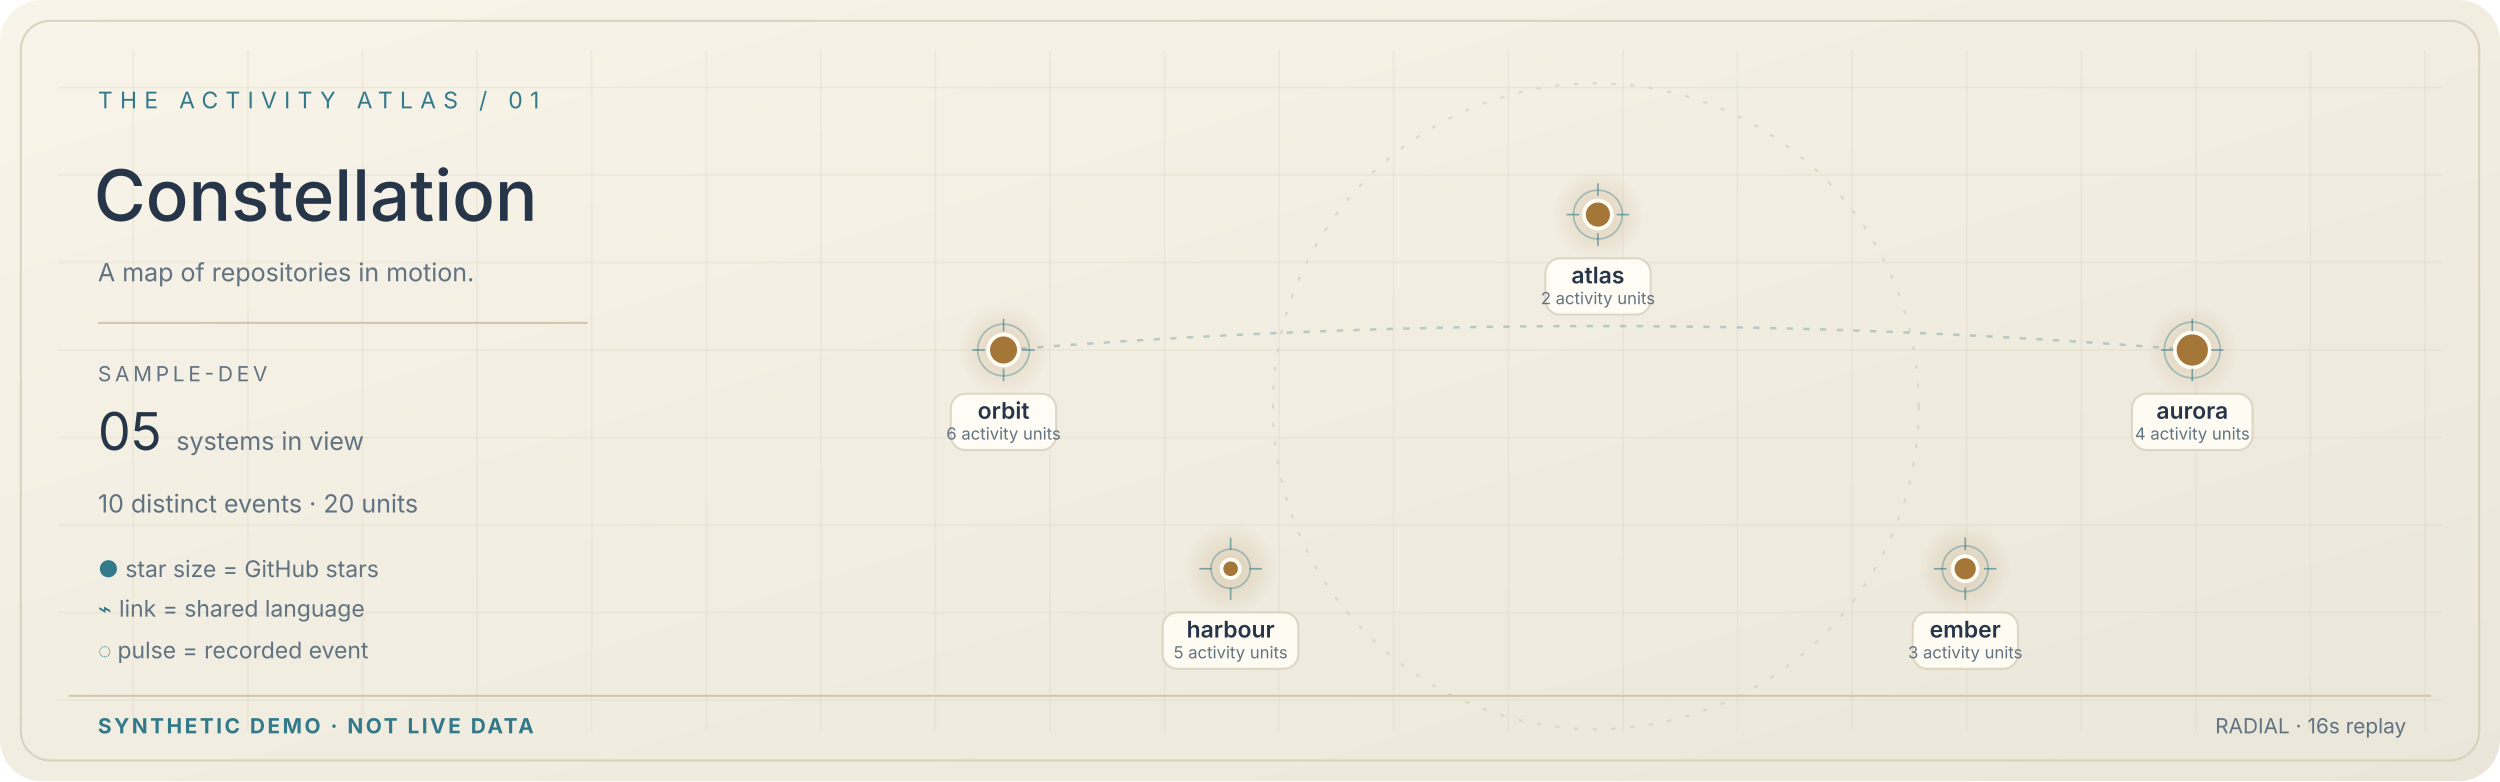
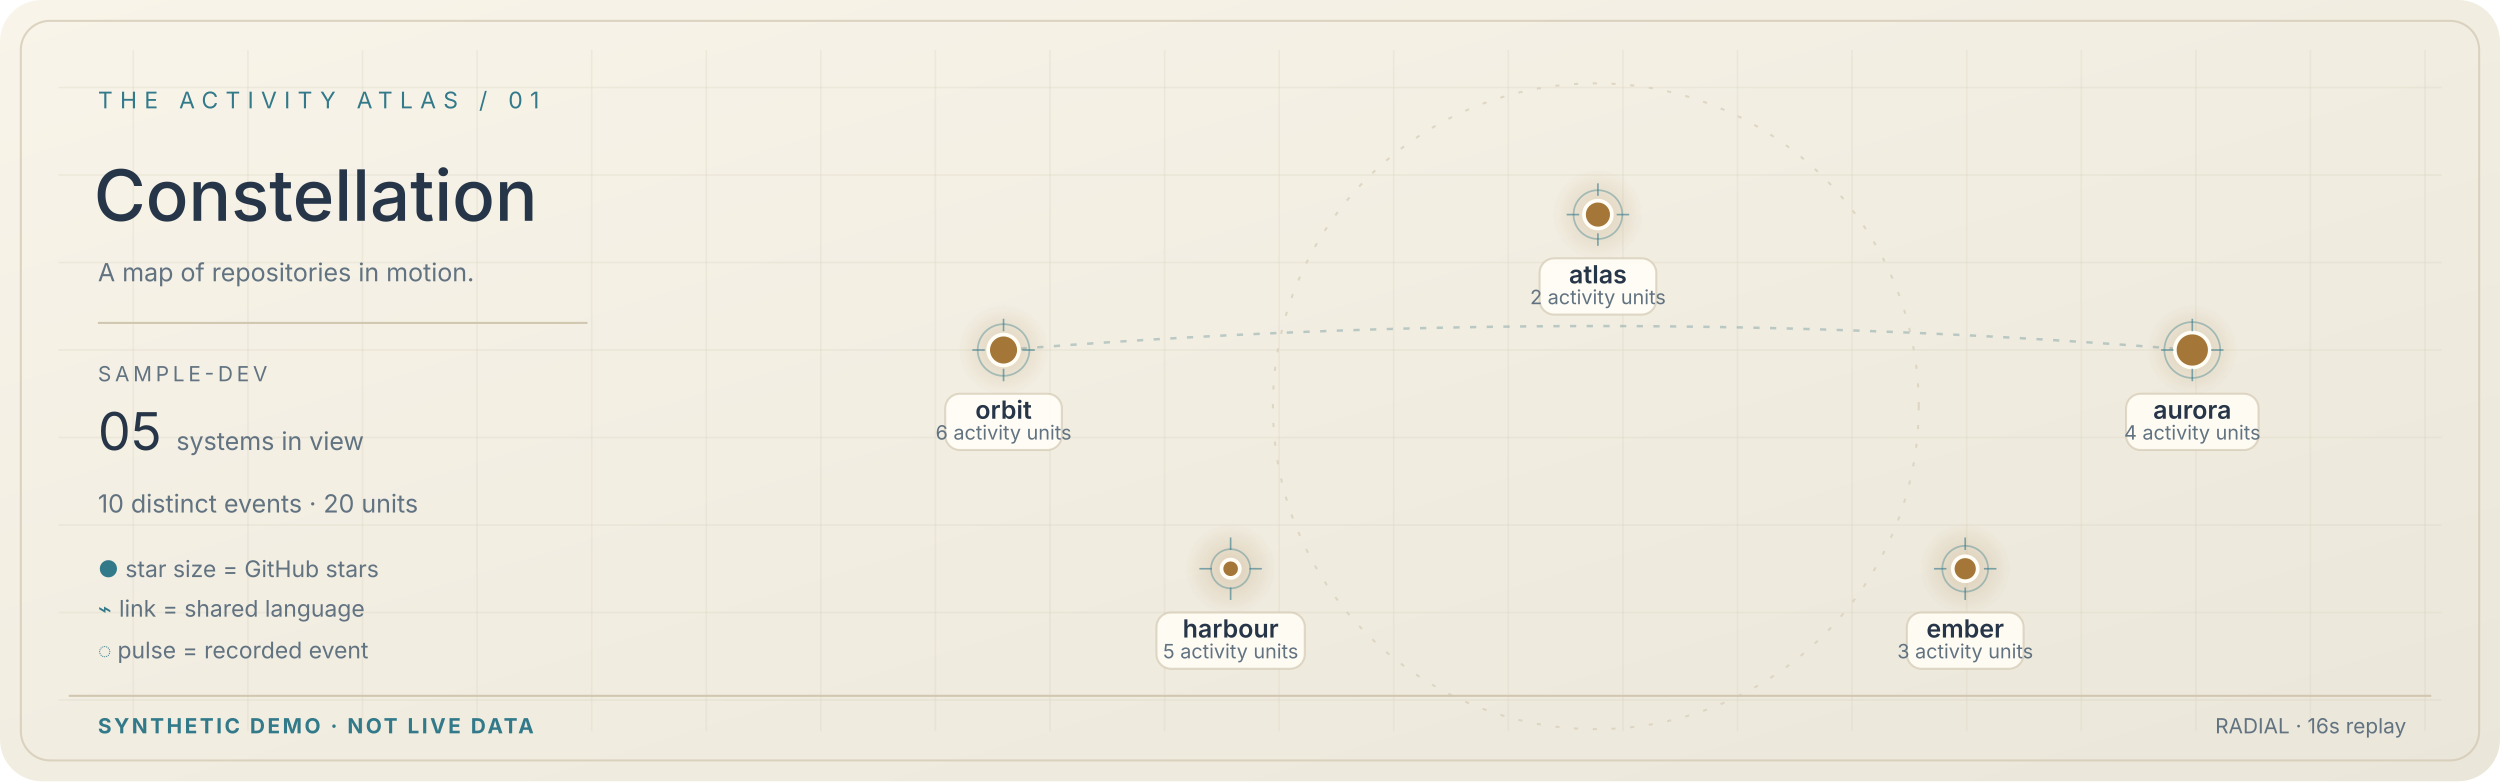
<svg xmlns="http://www.w3.org/2000/svg" viewBox="0 0 1200 375" width="1200" height="375" role="img" aria-labelledby="sky-title sky-desc" data-layout="radial" data-theme="paper" data-source="demo" data-repositories="5" data-events="10">
  <defs>
    <linearGradient id="sky" x2="1" y2="1">
      <stop stop-color="#f8f4e9" />
      <stop offset="1" stop-color="#eae6d9" />
    </linearGradient>
    <radialGradient id="halo">
      <stop stop-color="#a47739" stop-opacity=".35" />
      <stop offset="1" stop-color="#a47739" stop-opacity="0" />
    </radialGradient>
    <style>
text{font-family:ui-sans-serif,system-ui,-apple-system,"Segoe UI",sans-serif} .pulse{opacity:0;transform-box:fill-box;transform-origin:center;animation:echo 16s ease-out infinite} .twinkle{animation:twinkle 16s ease-in-out infinite} .trail{stroke-dasharray:3 13;animation:drift 16s linear infinite} .star-link{cursor:pointer} .star-link:focus .hit,.star-link:hover .hit{stroke-width:2.5;stroke-opacity:1} @keyframes echo{0%,9%,100%{opacity:0;transform:scale(.7)}12%{opacity:.75;transform:scale(1)}22%{opacity:0;transform:scale(2.8)}} @keyframes twinkle{0%,100%{opacity:.75}50%{opacity:1}} @keyframes drift{to{stroke-dashoffset:-128}} @media(prefers-reduced-motion:reduce){*,*::before,*::after{animation:none!important}.traveller{display:none!important}}
</style>
  </defs>
  <rect width="1200" height="375" rx="20" fill="url(#sky)" />
  <rect x="10" y="10" width="1180" height="355" rx="14" fill="none" stroke="#d1c7b0" stroke-opacity=".70" />
  <path d="M64 24 V351" stroke="#d9d0bc" stroke-opacity=".27" stroke-width=".8" />
  <path d="M119 24 V351" stroke="#d9d0bc" stroke-opacity=".27" stroke-width=".8" />
  <path d="M174 24 V351" stroke="#d9d0bc" stroke-opacity=".27" stroke-width=".8" />
  <path d="M229 24 V351" stroke="#d9d0bc" stroke-opacity=".27" stroke-width=".8" />
  <path d="M284 24 V351" stroke="#d9d0bc" stroke-opacity=".27" stroke-width=".8" />
  <path d="M339 24 V351" stroke="#d9d0bc" stroke-opacity=".27" stroke-width=".8" />
  <path d="M394 24 V351" stroke="#d9d0bc" stroke-opacity=".27" stroke-width=".8" />
  <path d="M449 24 V351" stroke="#d9d0bc" stroke-opacity=".27" stroke-width=".8" />
  <path d="M504 24 V351" stroke="#d9d0bc" stroke-opacity=".27" stroke-width=".8" />
  <path d="M559 24 V351" stroke="#d9d0bc" stroke-opacity=".27" stroke-width=".8" />
  <path d="M614 24 V351" stroke="#d9d0bc" stroke-opacity=".27" stroke-width=".8" />
  <path d="M669 24 V351" stroke="#d9d0bc" stroke-opacity=".27" stroke-width=".8" />
  <path d="M724 24 V351" stroke="#d9d0bc" stroke-opacity=".27" stroke-width=".8" />
  <path d="M779 24 V351" stroke="#d9d0bc" stroke-opacity=".27" stroke-width=".8" />
  <path d="M834 24 V351" stroke="#d9d0bc" stroke-opacity=".27" stroke-width=".8" />
  <path d="M889 24 V351" stroke="#d9d0bc" stroke-opacity=".27" stroke-width=".8" />
  <path d="M944 24 V351" stroke="#d9d0bc" stroke-opacity=".27" stroke-width=".8" />
  <path d="M999 24 V351" stroke="#d9d0bc" stroke-opacity=".27" stroke-width=".8" />
  <path d="M1054 24 V351" stroke="#d9d0bc" stroke-opacity=".27" stroke-width=".8" />
  <path d="M1109 24 V351" stroke="#d9d0bc" stroke-opacity=".27" stroke-width=".8" />
  <path d="M1164 24 V351" stroke="#d9d0bc" stroke-opacity=".27" stroke-width=".8" />
  <path d="M28 42 H1172" stroke="#d9d0bc" stroke-opacity=".27" stroke-width=".8" />
  <path d="M28 84 H1172" stroke="#d9d0bc" stroke-opacity=".27" stroke-width=".8" />
  <path d="M28 126 H1172" stroke="#d9d0bc" stroke-opacity=".27" stroke-width=".8" />
  <path d="M28 168 H1172" stroke="#d9d0bc" stroke-opacity=".27" stroke-width=".8" />
  <path d="M28 210 H1172" stroke="#d9d0bc" stroke-opacity=".27" stroke-width=".8" />
  <path d="M28 252 H1172" stroke="#d9d0bc" stroke-opacity=".27" stroke-width=".8" />
  <path d="M28 294 H1172" stroke="#d9d0bc" stroke-opacity=".27" stroke-width=".8" />
  <path d="M28 336 H1172" stroke="#d9d0bc" stroke-opacity=".27" stroke-width=".8" />
  <circle cx="766" cy="195" r="155" fill="none" stroke="#d9d0bc" stroke-dasharray="2 7" opacity=".8" />
  <text x="47" y="52" font-size="11" letter-spacing="3.5" fill="#32798a">THE ACTIVITY ATLAS / 01</text>
  <text x="45" y="106" font-family="Georgia,serif" font-size="34" font-weight="500" fill="#263548">Constellation</text>
  <text x="47" y="135" font-size="12" fill="#617281">A map of repositories in motion.</text>
  <path d="M47 155 H282" stroke="#d1c7b0" />
  <text x="47" y="183" font-size="10" letter-spacing="1.8" fill="#617281">SAMPLE-DEV</text>
  <text x="47" y="216" font-size="25" fill="#263548">05 <tspan font-size="12" fill="#617281">systems in view</tspan>
  </text>
  <text x="47" y="246" font-size="12" fill="#617281">10 distinct events · 20 units</text>
  <text x="47" y="277" font-size="11" fill="#32798a">● <tspan fill="#617281">star size = GitHub stars</tspan>
  </text>
  <text x="47" y="296" font-size="11" fill="#32798a">⌁ <tspan fill="#617281">link = shared language</tspan>
  </text>
  <text x="47" y="316" font-size="11" fill="#32798a">◌ <tspan fill="#617281">pulse = recorded event</tspan>
  </text>
  <path d="M1052.3 168.0 Q767.0 145.0 481.7 168.0" fill="none" stroke="#7c9fa3" stroke-opacity=".47" stroke-width="1.2" stroke-dasharray="3 5" data-relation="shared-language" />
  <circle class="pulse" cx="1052.3" cy="168.0" r="12.8" fill="none" stroke="#a47739" stroke-width="1.4" style="animation-delay:0.000s" data-event="demo-001" data-kind="commit" />
  <circle class="pulse" cx="767.0" cy="103.0" r="11.2" fill="none" stroke="#a47739" stroke-width="1.4" style="animation-delay:1.600s" data-event="demo-002" data-kind="pr_opened" />
  <circle class="pulse" cx="943.3" cy="273.0" r="12.1" fill="none" stroke="#a47739" stroke-width="1.4" style="animation-delay:3.200s" data-event="demo-003" data-kind="commit" />
  <circle class="pulse" cx="767.0" cy="103.0" r="11.2" fill="none" stroke="#a47739" stroke-width="1.4" style="animation-delay:4.800s" data-event="demo-004" data-kind="pr_merged" />
  <circle class="pulse" cx="481.7" cy="168.0" r="11.2" fill="none" stroke="#a47739" stroke-width="1.4" style="animation-delay:6.400s" data-event="demo-005" data-kind="issue_opened" />
  <circle class="pulse" cx="481.7" cy="168.0" r="13.9" fill="none" stroke="#a47739" stroke-width="1.4" style="animation-delay:8.000s" data-event="demo-006" data-kind="commit" />
  <circle class="pulse" cx="1052.3" cy="168.0" r="11.2" fill="none" stroke="#a47739" stroke-width="1.4" style="animation-delay:9.600s" data-event="demo-007" data-kind="release" />
  <circle class="pulse" cx="590.7" cy="273.0" r="11.2" fill="none" stroke="#a47739" stroke-width="1.4" style="animation-delay:11.200s" data-event="demo-008" data-kind="pr_merged" />
  <circle class="pulse" cx="590.7" cy="273.0" r="13.4" fill="none" stroke="#a47739" stroke-width="1.4" style="animation-delay:12.800s" data-event="demo-009" data-kind="commit" />
  <circle class="pulse" cx="943.3" cy="273.0" r="11.2" fill="none" stroke="#a47739" stroke-width="1.4" style="animation-delay:14.400s" data-event="demo-010" data-kind="pr_opened" />
  <circle class="traveller" r="2.5" fill="#a47739" opacity="0">
    <animateMotion path="M1052.3 168.0 Q767.0 145.0 481.7 168.0" dur="16s" repeatCount="indefinite" keyPoints="0;0;1;1" keyTimes="0;0.030;0.095;1" calcMode="linear" />
    <animate attributeName="opacity" dur="16s" repeatCount="indefinite" values="0;0;.85;0;0" keyTimes="0;0.030;0.062;0.095;1" />
  </circle>
  <circle class="traveller" r="2.5" fill="#a47739" opacity="0">
    <animateMotion path="M481.7 168.0 Q767.0 145.0 1052.3 168.0" dur="16s" repeatCount="indefinite" keyPoints="0;0;1;1" keyTimes="0;0.390;0.455;1" calcMode="linear" />
    <animate attributeName="opacity" dur="16s" repeatCount="indefinite" values="0;0;.85;0;0" keyTimes="0;0.390;0.422;0.455;1" />
  </circle>
  <circle class="traveller" r="2.5" fill="#a47739" opacity="0">
    <animateMotion path="M481.7 168.0 Q767.0 145.0 1052.3 168.0" dur="16s" repeatCount="indefinite" keyPoints="0;0;1;1" keyTimes="0;0.480;0.545;1" calcMode="linear" />
    <animate attributeName="opacity" dur="16s" repeatCount="indefinite" values="0;0;.85;0;0" keyTimes="0;0.480;0.512;0.545;1" />
  </circle>
  <circle class="traveller" r="2.5" fill="#a47739" opacity="0">
    <animateMotion path="M1052.3 168.0 Q767.0 145.0 481.7 168.0" dur="16s" repeatCount="indefinite" keyPoints="0;0;1;1" keyTimes="0;0.570;0.635;1" calcMode="linear" />
    <animate attributeName="opacity" dur="16s" repeatCount="indefinite" values="0;0;.85;0;0" keyTimes="0;0.570;0.603;0.635;1" />
  </circle>
  <a class="star-link" href="https://github.com/example" target="_blank" rel="noopener noreferrer" tabindex="0" aria-label="sample-dev/atlas; TypeScript; 4 stars; 2 recorded units" data-full-name="sample-dev/atlas" data-language="TypeScript" data-stars="4" data-units="2" data-events="pr opened 1 · pr merged 1">
    <circle cx="767.0" cy="103.0" r="22" fill="url(#halo)" opacity=".7" />
    <circle class="hit" cx="767.0" cy="103.0" r="11.7" fill="none" stroke="#32798a" stroke-opacity=".38" stroke-width=".85" />
    <circle class="twinkle" cx="767.0" cy="103.0" r="6.7" fill="#a47739" stroke="#fffdf5" stroke-width="1.8" />
    <path d="M752.0 103.0 H758.0 M776.0 103.0 H782.0 M767.0 88.0 V94.0 M767.0 112.0 V118.0" stroke="#32798a" stroke-opacity=".6" stroke-width=".8" />
-     <rect x="741.8" y="124.0" width="50.5" height="27" rx="7" fill="#fffdf5" fill-opacity=".92" stroke="#d1c7b0" stroke-opacity=".65" />
-     <text x="767.0" y="136.0" text-anchor="middle" font-size="11" font-weight="600" fill="#263548">atlas</text>
-     <text x="767.0" y="146.0" text-anchor="middle" font-size="8" fill="#617281">2 activity units</text>
+     <rect x="739.0" y="124.0" width="56.0" height="27" rx="7" fill="#fffdf5" fill-opacity=".92" stroke="#d1c7b0" stroke-opacity=".65" />
+     <text x="767.0" y="136.0" text-anchor="middle" font-size="12" font-weight="600" fill="#263548">atlas</text>
+     <text x="767.0" y="146.0" text-anchor="middle" font-size="9.5" fill="#617281">2 activity units</text>
  </a>
  <a class="star-link" href="https://github.com/example" target="_blank" rel="noopener noreferrer" tabindex="0" aria-label="sample-dev/aurora; Python; 12 stars; 4 recorded units" data-full-name="sample-dev/aurora" data-language="Python" data-stars="12" data-units="4" data-events="commit 3 · release 1">
    <circle cx="1052.3" cy="168.0" r="22" fill="url(#halo)" opacity=".7" />
    <circle class="hit" cx="1052.3" cy="168.0" r="13.4" fill="none" stroke="#32798a" stroke-opacity=".38" stroke-width=".85" />
    <circle class="twinkle" cx="1052.3" cy="168.0" r="8.4" fill="#a47739" stroke="#fffdf5" stroke-width="1.8" />
    <path d="M1037.3 168.0 H1043.3 M1061.3 168.0 H1067.3 M1052.3 153.0 V159.0 M1052.3 177.0 V183.0" stroke="#32798a" stroke-opacity=".6" stroke-width=".8" />
-     <rect x="1023.4" y="189.0" width="57.8" height="27" rx="7" fill="#fffdf5" fill-opacity=".92" stroke="#d1c7b0" stroke-opacity=".65" />
-     <text x="1052.3" y="201.0" text-anchor="middle" font-size="11" font-weight="600" fill="#263548">aurora</text>
-     <text x="1052.3" y="211.0" text-anchor="middle" font-size="8" fill="#617281">4 activity units</text>
+     <rect x="1020.5" y="189.0" width="63.6" height="27" rx="7" fill="#fffdf5" fill-opacity=".92" stroke="#d1c7b0" stroke-opacity=".65" />
+     <text x="1052.3" y="201.0" text-anchor="middle" font-size="12" font-weight="600" fill="#263548">aurora</text>
+     <text x="1052.3" y="211.0" text-anchor="middle" font-size="9.5" fill="#617281">4 activity units</text>
  </a>
  <a class="star-link" href="https://github.com/example" target="_blank" rel="noopener noreferrer" tabindex="0" aria-label="sample-dev/ember; Rust; 2 stars; 3 recorded units" data-full-name="sample-dev/ember" data-language="Rust" data-stars="2" data-units="3" data-events="commit 2 · pr opened 1">
    <circle cx="943.3" cy="273.0" r="22" fill="url(#halo)" opacity=".7" />
    <circle class="hit" cx="943.3" cy="273.0" r="11.0" fill="none" stroke="#32798a" stroke-opacity=".38" stroke-width=".85" />
    <circle class="twinkle" cx="943.3" cy="273.0" r="6.0" fill="#a47739" stroke="#fffdf5" stroke-width="1.8" />
    <path d="M928.3 273.0 H934.3 M952.3 273.0 H958.3 M943.3 258.0 V264.0 M943.3 282.0 V288.0" stroke="#32798a" stroke-opacity=".6" stroke-width=".8" />
-     <rect x="918.1" y="294.0" width="50.5" height="27" rx="7" fill="#fffdf5" fill-opacity=".92" stroke="#d1c7b0" stroke-opacity=".65" />
-     <text x="943.3" y="306.0" text-anchor="middle" font-size="11" font-weight="600" fill="#263548">ember</text>
-     <text x="943.3" y="316.0" text-anchor="middle" font-size="8" fill="#617281">3 activity units</text>
+     <rect x="915.3" y="294.0" width="56.0" height="27" rx="7" fill="#fffdf5" fill-opacity=".92" stroke="#d1c7b0" stroke-opacity=".65" />
+     <text x="943.3" y="306.0" text-anchor="middle" font-size="12" font-weight="600" fill="#263548">ember</text>
+     <text x="943.3" y="316.0" text-anchor="middle" font-size="9.5" fill="#617281">3 activity units</text>
  </a>
  <a class="star-link" href="https://github.com/example" target="_blank" rel="noopener noreferrer" tabindex="0" aria-label="sample-dev/harbour; Go; 0 stars; 5 recorded units" data-full-name="sample-dev/harbour" data-language="Go" data-stars="0" data-units="5" data-events="commit 4 · pr merged 1">
    <circle cx="590.7" cy="273.0" r="22" fill="url(#halo)" opacity=".7" />
    <circle class="hit" cx="590.7" cy="273.0" r="9.4" fill="none" stroke="#32798a" stroke-opacity=".38" stroke-width=".85" />
    <circle class="twinkle" cx="590.7" cy="273.0" r="4.4" fill="#a47739" stroke="#fffdf5" stroke-width="1.8" />
    <path d="M575.7 273.0 H581.7 M599.7 273.0 H605.7 M590.7 258.0 V264.0 M590.7 282.0 V288.0" stroke="#32798a" stroke-opacity=".6" stroke-width=".8" />
-     <rect x="558.1" y="294.0" width="65.1" height="27" rx="7" fill="#fffdf5" fill-opacity=".92" stroke="#d1c7b0" stroke-opacity=".65" />
-     <text x="590.7" y="306.0" text-anchor="middle" font-size="11" font-weight="600" fill="#263548">harbour</text>
-     <text x="590.7" y="316.0" text-anchor="middle" font-size="8" fill="#617281">5 activity units</text>
+     <rect x="555.1" y="294.0" width="71.2" height="27" rx="7" fill="#fffdf5" fill-opacity=".92" stroke="#d1c7b0" stroke-opacity=".65" />
+     <text x="590.7" y="306.0" text-anchor="middle" font-size="12" font-weight="600" fill="#263548">harbour</text>
+     <text x="590.7" y="316.0" text-anchor="middle" font-size="9.5" fill="#617281">5 activity units</text>
  </a>
  <a class="star-link" href="https://github.com/example" target="_blank" rel="noopener noreferrer" tabindex="0" aria-label="sample-dev/orbit; Python; 7 stars; 6 recorded units" data-full-name="sample-dev/orbit" data-language="Python" data-stars="7" data-units="6" data-events="commit 5 · issue opened 1">
    <circle cx="481.7" cy="168.0" r="22" fill="url(#halo)" opacity=".7" />
    <circle class="hit" cx="481.7" cy="168.0" r="12.4" fill="none" stroke="#32798a" stroke-opacity=".38" stroke-width=".85" />
    <circle class="twinkle" cx="481.7" cy="168.0" r="7.4" fill="#a47739" stroke="#fffdf5" stroke-width="1.8" />
    <path d="M466.7 168.0 H472.7 M490.7 168.0 H496.7 M481.7 153.0 V159.0 M481.7 177.0 V183.0" stroke="#32798a" stroke-opacity=".6" stroke-width=".8" />
-     <rect x="456.4" y="189.0" width="50.5" height="27" rx="7" fill="#fffdf5" fill-opacity=".92" stroke="#d1c7b0" stroke-opacity=".65" />
-     <text x="481.7" y="201.0" text-anchor="middle" font-size="11" font-weight="600" fill="#263548">orbit</text>
-     <text x="481.7" y="211.0" text-anchor="middle" font-size="8" fill="#617281">6 activity units</text>
+     <rect x="453.7" y="189.0" width="56.0" height="27" rx="7" fill="#fffdf5" fill-opacity=".92" stroke="#d1c7b0" stroke-opacity=".65" />
+     <text x="481.7" y="201.0" text-anchor="middle" font-size="12" font-weight="600" fill="#263548">orbit</text>
+     <text x="481.7" y="211.0" text-anchor="middle" font-size="9.5" fill="#617281">6 activity units</text>
  </a>
  <path d="M33 334 H1167" stroke="#d1c7b0" />
  <text x="47" y="352" font-size="10" font-weight="700" letter-spacing="1.2" fill="#32798a">SYNTHETIC DEMO · NOT LIVE DATA</text>
  <text x="1155" y="352" text-anchor="end" font-size="10" fill="#617281">RADIAL · 16s replay</text>
</svg>
